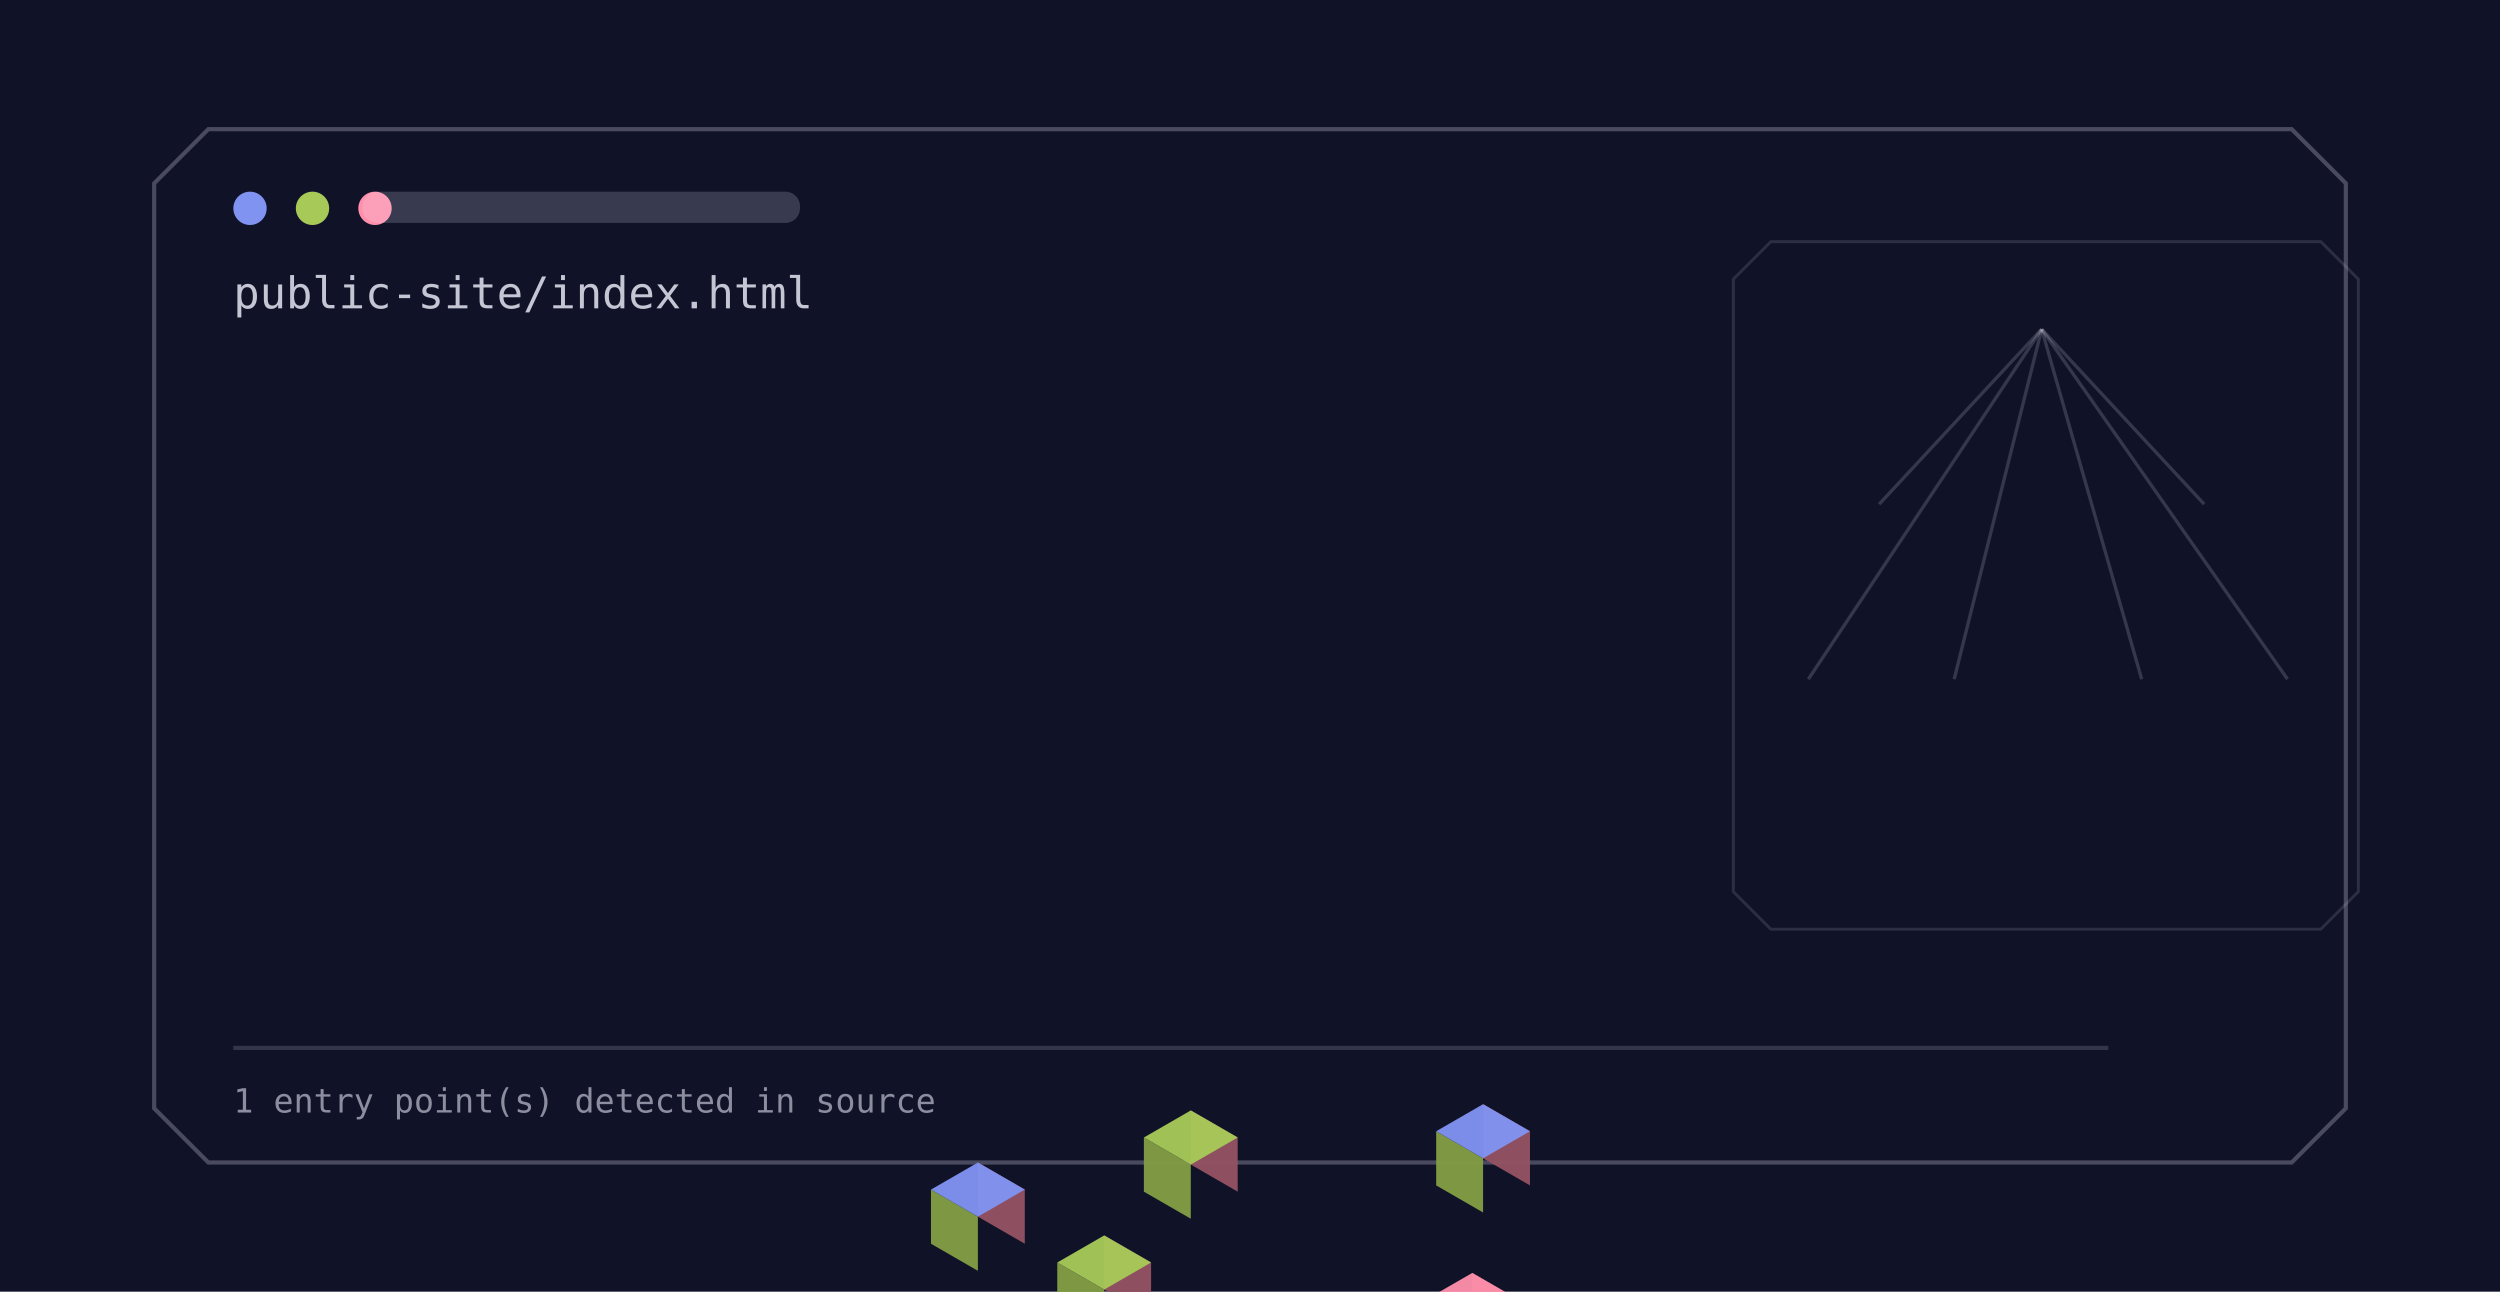
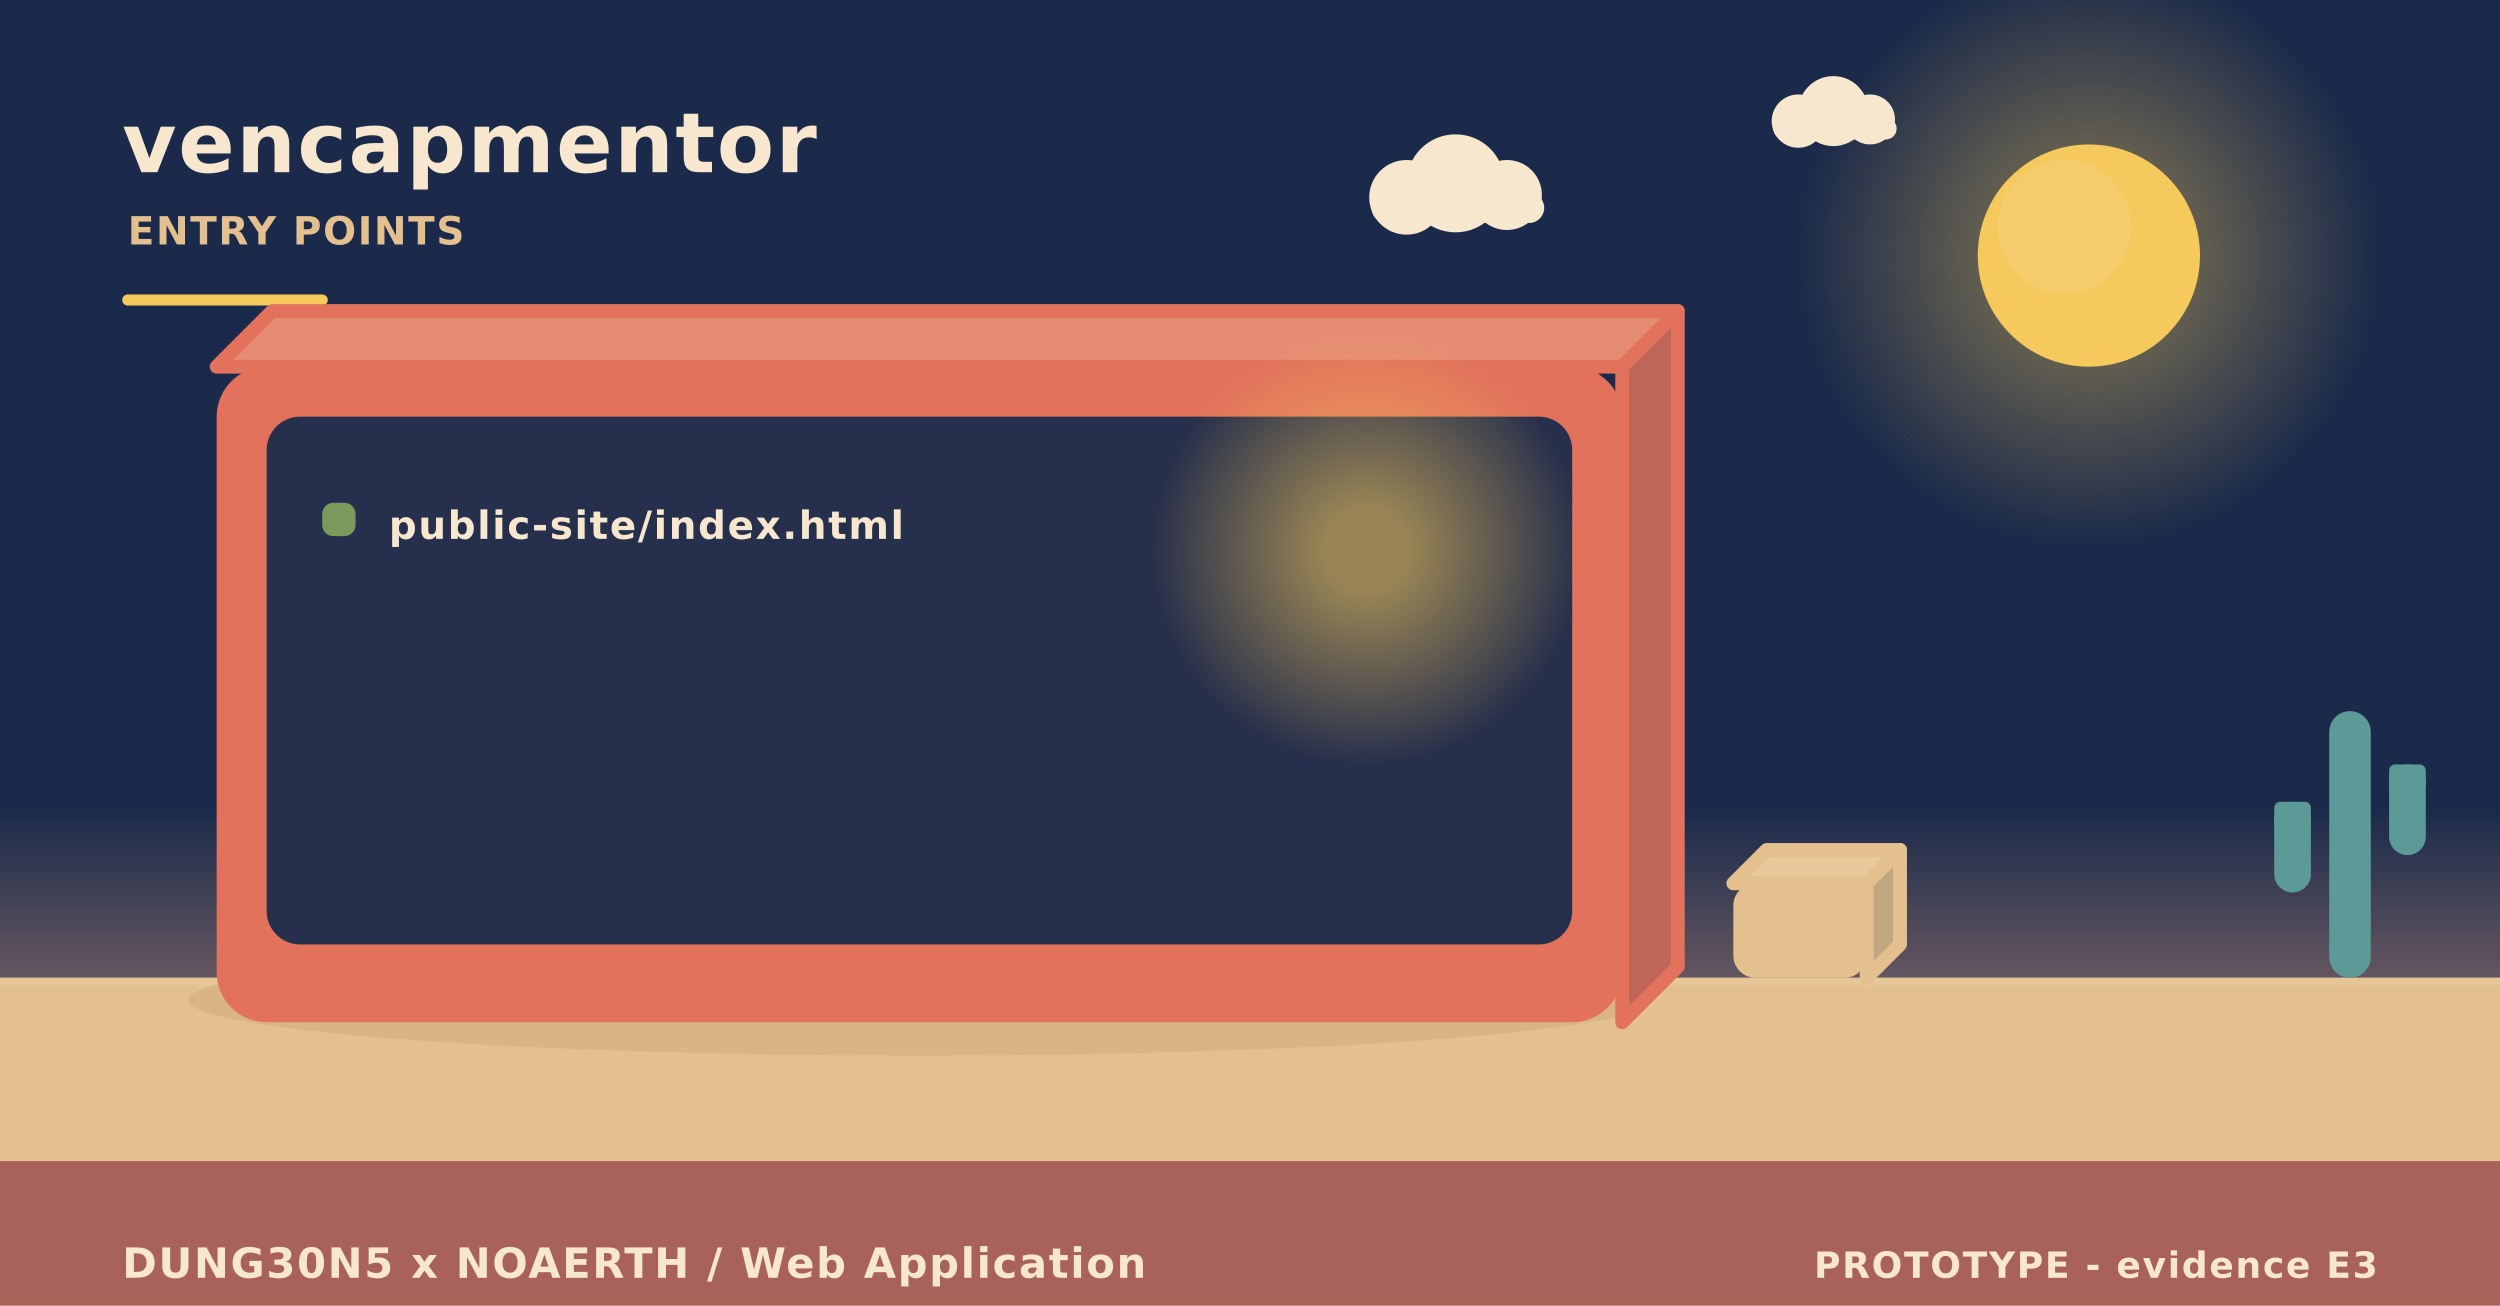
- <svg xmlns="http://www.w3.org/2000/svg" viewBox="0 0 1200 620" width="1200" height="620" role="img" aria-label="vencapmentor command surface">
-   <rect width="1200" height="620" fill="#101228" />
-   <defs>
-     <linearGradient id="gt" x1="0" y1="0" x2="1" y2="1">
-       <stop offset="0%" stop-color="#8093f1" />
-       <stop offset="100%" stop-color="#a7c957" />
-     </linearGradient>
-   </defs>
-   <path d="M100.00,62.00 H1100.00 L1126.00,88.00 V532.00 L1100.00,558.00 H100.00 L74.00,532.00 V88.00 Z" fill="none" stroke="rgba(242,242,255,0.300)" stroke-width="2.00" opacity="0.85" />
-   <circle cx="120.00" cy="100.00" r="8.00" fill="#8093f1" opacity="1.00" />
-   <circle cx="150.00" cy="100.00" r="8.00" fill="#a7c957" opacity="1.00" />
-   <circle cx="180.00" cy="100.00" r="8.00" fill="#ff8fab" opacity="1.00" />
-   <rect x="174.00" y="92.00" width="210.00" height="15.00" rx="7.00" fill="rgba(242,242,255,0.180)" opacity="1.00" />
-   <text x="112" y="148" font-family="ui-monospace,SFMono-Regular,Menlo,monospace" font-size="21" fill="rgba(242,242,255,0.800)">public-site/index.html</text>
-   <path d="M850.00,116.00 H1114.00 L1132.00,134.00 V428.00 L1114.00,446.00 H850.00 L832.00,428.00 V134.00 Z" fill="none" stroke="rgba(242,242,255,0.180)" stroke-width="1.40" opacity="0.70" />
-   <line x1="980.00" y1="158.00" x2="902.00" y2="242.00" stroke="rgba(242,242,255,0.300)" stroke-width="1.60" opacity="0.55" />
-   <line x1="980.00" y1="158.00" x2="1058.00" y2="242.00" stroke="rgba(242,242,255,0.300)" stroke-width="1.60" opacity="0.55" />
-   <line x1="980.00" y1="158.00" x2="868.00" y2="326.00" stroke="rgba(242,242,255,0.300)" stroke-width="1.60" opacity="0.55" />
-   <line x1="980.00" y1="158.00" x2="938.00" y2="326.00" stroke="rgba(242,242,255,0.300)" stroke-width="1.60" opacity="0.55" />
-   <line x1="980.00" y1="158.00" x2="1028.00" y2="326.00" stroke="rgba(242,242,255,0.300)" stroke-width="1.60" opacity="0.55" />
-   <line x1="980.00" y1="158.00" x2="1098.00" y2="326.00" stroke="rgba(242,242,255,0.300)" stroke-width="1.60" opacity="0.55" />
-   <polygon points="711.87,556.00 734.39,569.00 734.39,543.00 711.87,530.00" fill="#945363" opacity="0.95" />
-   <polygon points="689.36,569.00 711.87,582.00 711.87,556.00 689.36,543.00" fill="#829d44" opacity="0.95" />
-   <polygon points="711.87,530.00 734.39,543.00 711.87,556.00 689.36,543.00" fill="#8093f1" opacity="0.95" />
-   <polygon points="571.58,559.00 594.09,572.00 594.09,546.00 571.58,533.00" fill="#945363" opacity="0.95" />
-   <polygon points="549.06,572.00 571.58,585.00 571.58,559.00 549.06,546.00" fill="#829d44" opacity="0.95" />
-   <polygon points="571.58,533.00 594.09,546.00 571.58,559.00 549.06,546.00" fill="#a7c957" opacity="0.95" />
-   <polygon points="706.68,637.00 729.19,650.00 729.19,624.00 706.68,611.00" fill="#945363" opacity="0.95" />
-   <polygon points="684.16,650.00 706.68,663.00 706.68,637.00 684.16,624.00" fill="#829d44" opacity="0.95" />
-   <polygon points="706.68,611.00 729.19,624.00 706.68,637.00 684.16,624.00" fill="#ff8fab" opacity="0.95" />
-   <polygon points="469.39,584.00 491.90,597.00 491.90,571.00 469.39,558.00" fill="#945363" opacity="0.95" />
-   <polygon points="446.87,597.00 469.39,610.00 469.39,584.00 446.87,571.00" fill="#829d44" opacity="0.95" />
-   <polygon points="469.39,558.00 491.90,571.00 469.39,584.00 446.87,571.00" fill="#8093f1" opacity="0.95" />
-   <polygon points="530.01,619.00 552.52,632.00 552.52,606.00 530.01,593.00" fill="#945363" opacity="0.95" />
-   <polygon points="507.49,632.00 530.01,645.00 530.01,619.00 507.49,606.00" fill="#829d44" opacity="0.95" />
-   <polygon points="530.01,593.00 552.52,606.00 530.01,619.00 507.49,606.00" fill="#a7c957" opacity="0.95" />
-   <polygon points="607.95,664.00 630.47,677.00 630.47,651.00 607.95,638.00" fill="#945363" opacity="0.95" />
-   <polygon points="585.43,677.00 607.95,690.00 607.95,664.00 585.43,651.00" fill="#829d44" opacity="0.95" />
-   <polygon points="607.95,638.00 630.47,651.00 607.95,664.00 585.43,651.00" fill="#ff8fab" opacity="0.95" />
-   <polygon points="668.57,699.00 691.09,712.00 691.09,686.00 668.57,673.00" fill="#945363" opacity="0.95" />
-   <polygon points="646.05,712.00 668.57,725.00 668.57,699.00 646.05,686.00" fill="#829d44" opacity="0.95" />
-   <polygon points="668.57,673.00 691.09,686.00 668.57,699.00 646.05,686.00" fill="#8093f1" opacity="0.95" />
-   <rect x="112.00" y="502.00" width="900.00" height="2.00" rx="0.00" fill="rgba(242,242,255,0.160)" opacity="1.00" />
-   <text x="112" y="534" font-family="ui-monospace,Menlo,monospace" font-size="16" fill="rgba(242,242,255,0.550)">1 entry point(s) detected in source</text>
+ <svg xmlns="http://www.w3.org/2000/svg" width="900" height="470" viewBox="0 0 900 470" role="img" aria-label="vencapmentor - how it is operated">
+   <linearGradient id="skyt" x1="0" y1="0" x2="0" y2="1">
+     <stop offset="0" stop-color="#1b2a4a" />
+     <stop offset="0.62" stop-color="#1b2a4a" />
+     <stop offset="1" stop-color="#f3ad8a" />
+   </linearGradient>
+   <rect width="900" height="470" fill="url(#skyt)" />
+   <radialGradient id="sunt">
+     <stop offset="0.35" stop-color="#f5c95c" stop-opacity="0.34" />
+     <stop offset="1" stop-color="#f5c95c" stop-opacity="0" />
+   </radialGradient>
+   <circle cx="752" cy="92" r="104" fill="url(#sunt)" />
+   <circle cx="752" cy="92" r="40" fill="#f5c95c" />
+   <circle cx="743.2" cy="81.6" r="24" fill="#f5d27e" opacity="0.5" />
+   <g>
+     <circle cx="524" cy="66" r="17.64" fill="#f6e7ce" />
+     <circle cx="506.36" cy="71.04" r="13.44" fill="#f6e7ce" />
+     <circle cx="542.48" cy="70.2" r="12.6" fill="#f6e7ce" />
+     <rect x="493.76" y="69.36" width="62.16" height="10.92" rx="5.46" fill="#f6e7ce" />
+   </g>
+   <g>
+     <circle cx="660" cy="40" r="12.6" fill="#f6e7ce" />
+     <circle cx="647.4" cy="43.6" r="9.6" fill="#f6e7ce" />
+     <circle cx="673.2" cy="43" r="9" fill="#f6e7ce" />
+     <rect x="638.4" y="42.4" width="44.4" height="7.8" rx="3.9" fill="#f6e7ce" />
+   </g>
+   <rect x="0" y="352" width="900" height="118" fill="#e3c08d" />
+   <rect x="0" y="352" width="900" height="3" fill="#e6c596" />
+   <text x="44" y="62" font-family="Verdana,DejaVu Sans,sans-serif" font-size="30" font-weight="700" letter-spacing="0.6" fill="#f6e7ce" text-anchor="start">vencapmentor</text>
+   <text x="46" y="88" font-family="Verdana,DejaVu Sans,sans-serif" font-size="14" font-weight="700" letter-spacing="0.6" fill="#e3c08d" text-anchor="start">ENTRY POINTS</text>
+   <rect x="44" y="106" width="74" height="4" rx="2" fill="#f5c95c" />
+   <ellipse cx="331" cy="360" rx="263.2" ry="20" fill="rgba(138,90,68,0.11)" />
+   <path d="M78,132 L584,132 L604,112 L98,112 Z" fill="#e68c74" stroke="#e2725b" stroke-width="5" stroke-linejoin="round" />
+   <path d="M584,132 L604,112 L604,348 L584,368 Z" fill="#c06658" stroke="#e2725b" stroke-width="5" stroke-linejoin="round" />
+   <rect x="78" y="132" width="506" height="236" rx="18" fill="#e2725b" />
+   <rect x="96" y="150" width="470" height="190" rx="12" fill="#1b2a4a" opacity="0.94" />
+   <radialGradient id="lamp48595">
+     <stop offset="0.2" stop-color="#f5c95c" stop-opacity="0.55" />
+     <stop offset="1" stop-color="#f5c95c" stop-opacity="0" />
+   </radialGradient>
+   <circle cx="492" cy="198" r="78" fill="url(#lamp48595)" />
+   <rect x="116" y="181" width="12" height="12" rx="4" fill="#7a9a5c" />
+   <text x="140" y="194" font-family="Verdana,DejaVu Sans,sans-serif" font-size="14" font-weight="700" letter-spacing="0.6" fill="#f6e7ce" text-anchor="start">public-site/index.html</text>
+   <path d="M624,318 L672,318 L684,306 L636,306 Z" fill="#e7c99b" stroke="#e3c08d" stroke-width="5" stroke-linejoin="round" />
+   <path d="M672,318 L684,306 L684,340 L672,352 Z" fill="#c1a682" stroke="#e3c08d" stroke-width="5" stroke-linejoin="round" />
+   <rect x="624" y="318" width="48" height="34" rx="8" fill="#e3c08d" />
+   <rect x="838.52" y="256" width="14.96" height="96" rx="7.48" fill="#5b9a97" />
+   <rect x="818.72" y="288.64" width="13.2" height="32.64" rx="6.6" fill="#5b9a97" />
+   <rect x="818.72" y="288.64" width="13.2" height="9.6" rx="2.2" fill="#5b9a97" />
+   <rect x="860.08" y="275.2" width="13.2" height="32.64" rx="6.6" fill="#5b9a97" />
+   <rect x="860.08" y="275.2" width="13.2" height="9.6" rx="2.2" fill="#5b9a97" />
+   <rect x="0" y="418" width="900" height="52" rx="0" fill="#a65c56" opacity="0.94" />
+   <text x="44" y="460" font-family="Verdana,DejaVu Sans,sans-serif" font-size="15" font-weight="700" letter-spacing="0.6" fill="#f6e7ce" text-anchor="start">DUNG30N5 x NOAERTH  /  Web Application</text>
+   <text x="856" y="460" font-family="Verdana,DejaVu Sans,sans-serif" font-size="13" font-weight="700" letter-spacing="0.6" fill="#f6e7ce" text-anchor="end">PROTOTYPE  -  evidence E3</text>
</svg>
